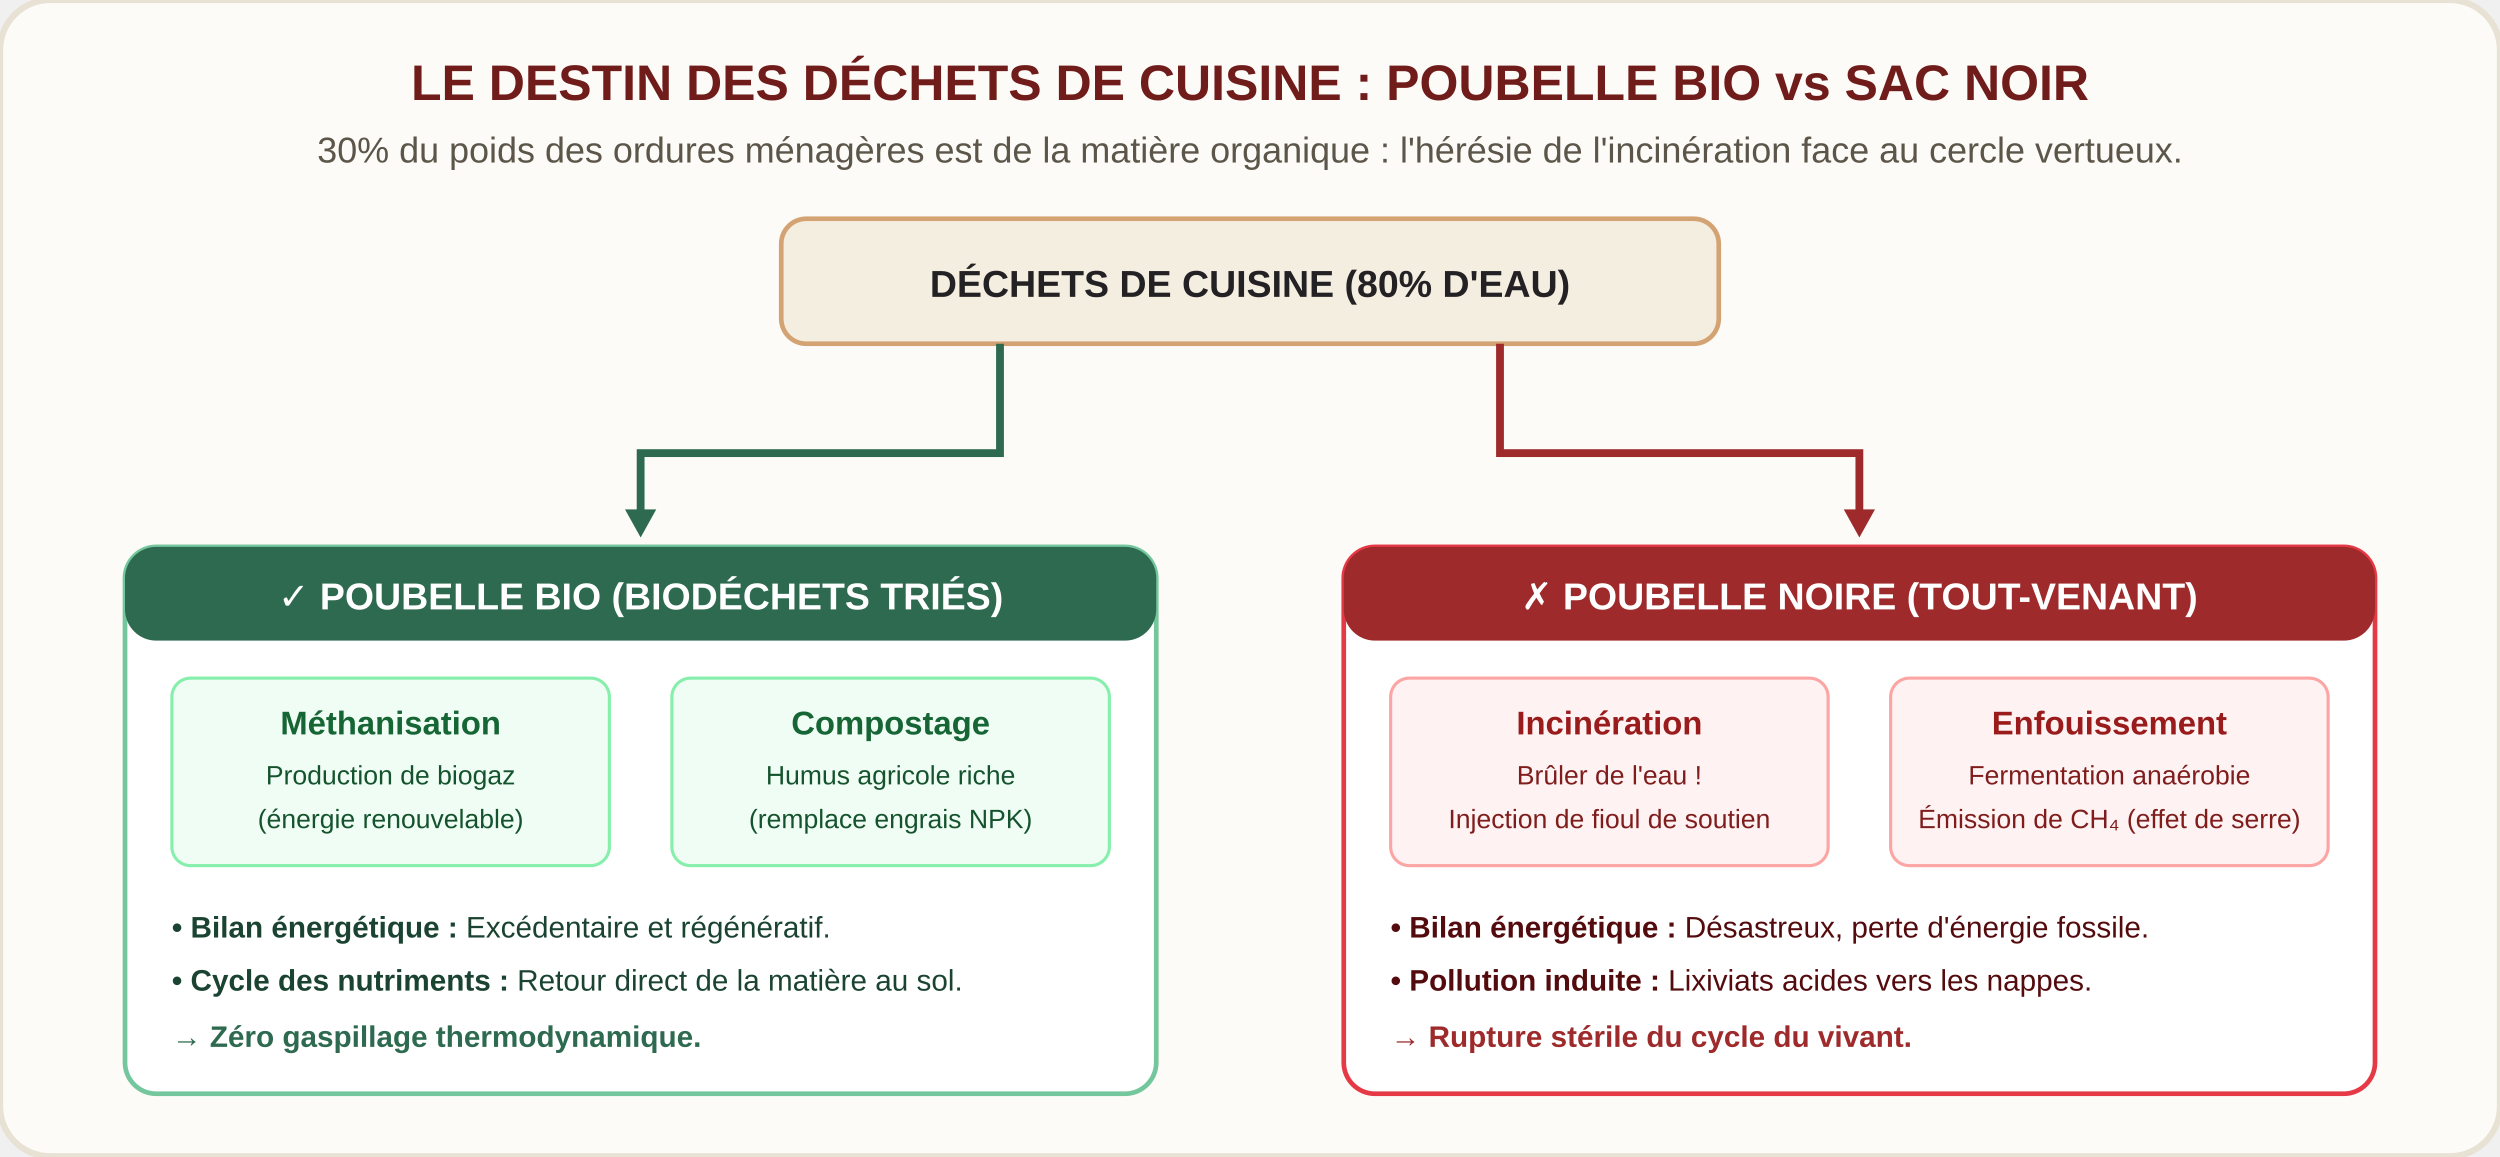
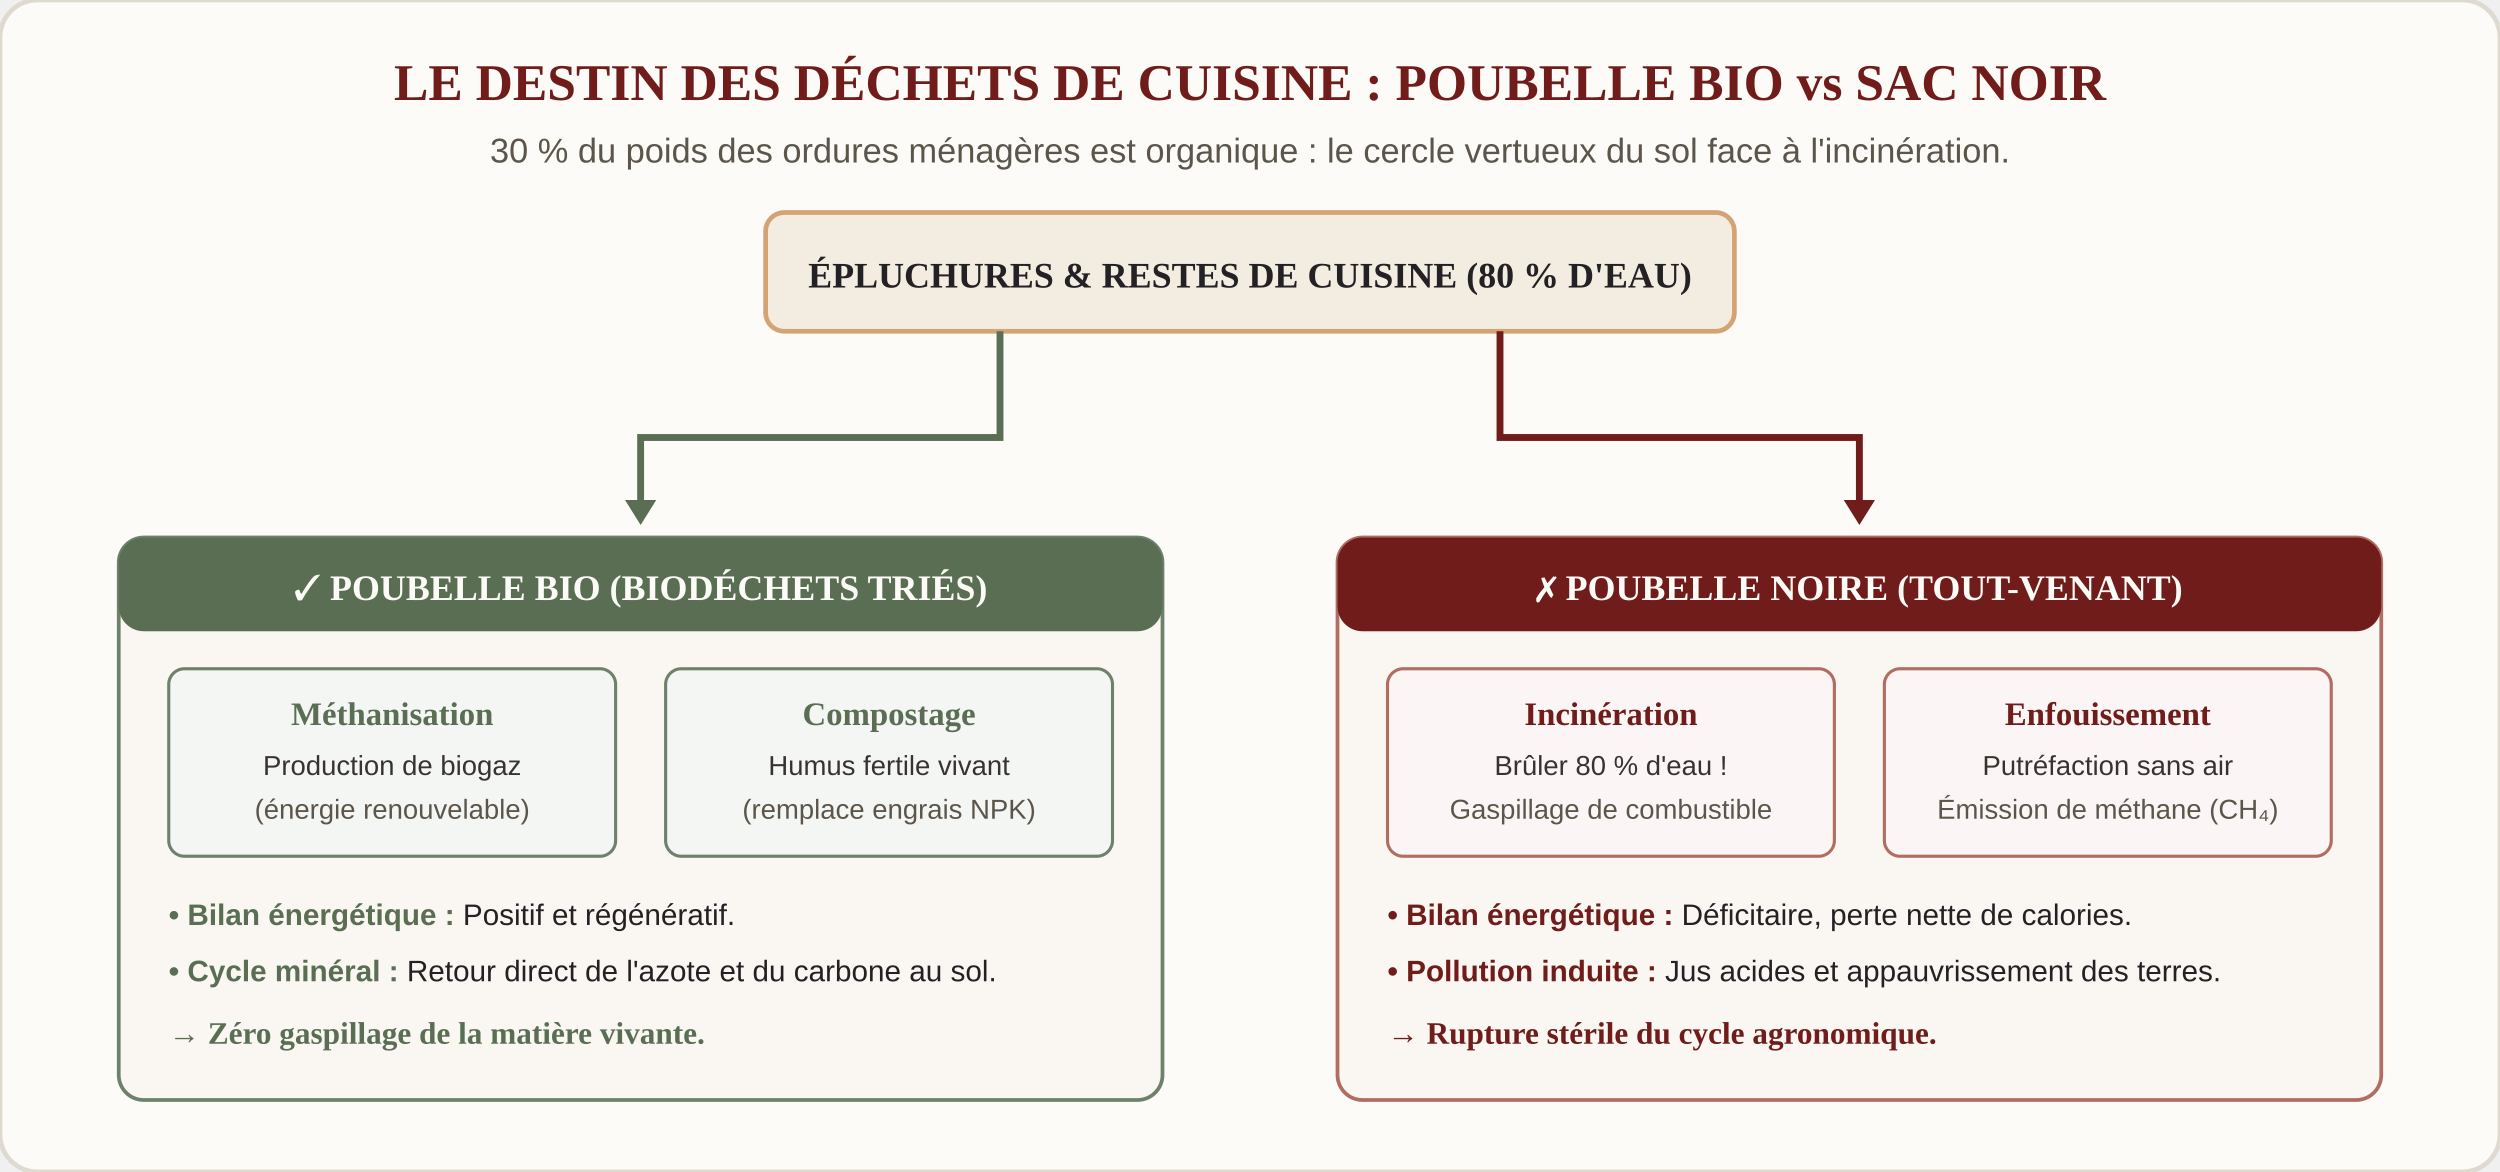
- <svg xmlns="http://www.w3.org/2000/svg" viewBox="0 0 800 370" width="100%" height="100%">
-   <rect width="800" height="370" rx="16" fill="#fcfbf7" stroke="#e8e2d5" stroke-width="2" />
-   <text x="400" y="32" font-family="Liberation Sans, Arial, sans-serif" font-size="16" font-weight="bold" fill="#701c1a" text-anchor="middle">LE DESTIN DES DÉCHETS DE CUISINE : POUBELLE BIO vs SAC NOIR</text>
-   <text x="400" y="52" font-family="Liberation Sans, Arial, sans-serif" font-size="11.5" fill="#5c5549" text-anchor="middle">30% du poids des ordures ménagères est de la matière organique : l'hérésie de l'incinération face au cercle vertueux.</text>
-   <rect x="250" y="70" width="300" height="40" rx="8" fill="#f4eee1" stroke="#d4a373" stroke-width="1.5" />
-   <text x="400" y="95" font-family="Liberation Sans, Arial, sans-serif" font-size="12" font-weight="bold" fill="#242124" text-anchor="middle">DÉCHETS DE CUISINE (80% D'EAU)</text>
-   <path d="M 320 110 L 320 145 L 205 145 L 205 165" fill="none" stroke="#2d6a4f" stroke-width="2.5" />
-   <polygon points="205,172 200,163 210,163" fill="#2d6a4f" />
-   <path d="M 480 110 L 480 145 L 595 145 L 595 165" fill="none" stroke="#9e2a2b" stroke-width="2.5" />
-   <polygon points="595,172 590,163 600,163" fill="#9e2a2b" />
-   <g transform="translate(40, 175)">
-     <rect width="330" height="175" rx="10" fill="#ffffff" stroke="#74c69d" stroke-width="1.5" />
-     <rect x="0" y="0" width="330" height="30" rx="10" fill="#2d6a4f" />
-     <text x="165" y="20" font-family="Liberation Sans, Arial, sans-serif" font-size="12" font-weight="bold" fill="#ffffff" text-anchor="middle">✓ POUBELLE BIO (BIODÉCHETS TRIÉS)</text>
-     <rect x="15" y="42" width="140" height="60" rx="6" fill="#f0fdf4" stroke="#86efac" stroke-width="1" />
-     <text x="85" y="60" font-family="Liberation Sans, Arial, sans-serif" font-size="10.5" font-weight="bold" fill="#166534" text-anchor="middle">Méthanisation</text>
-     <text x="85" y="76" font-family="Liberation Sans, Arial, sans-serif" font-size="8.5" fill="#14532d" text-anchor="middle">Production de biogaz</text>
-     <text x="85" y="90" font-family="Liberation Sans, Arial, sans-serif" font-size="8.5" fill="#14532d" text-anchor="middle">(énergie renouvelable)</text>
-     <rect x="175" y="42" width="140" height="60" rx="6" fill="#f0fdf4" stroke="#86efac" stroke-width="1" />
-     <text x="245" y="60" font-family="Liberation Sans, Arial, sans-serif" font-size="10.5" font-weight="bold" fill="#166534" text-anchor="middle">Compostage</text>
-     <text x="245" y="76" font-family="Liberation Sans, Arial, sans-serif" font-size="8.5" fill="#14532d" text-anchor="middle">Humus agricole riche</text>
-     <text x="245" y="90" font-family="Liberation Sans, Arial, sans-serif" font-size="8.5" fill="#14532d" text-anchor="middle">(remplace engrais NPK)</text>
-     <text x="15" y="125" font-family="Liberation Sans, Arial, sans-serif" font-size="9.5" fill="#1b4332">
-       <tspan font-weight="bold">• Bilan énergétique :</tspan> Excédentaire et régénératif.</text>
-     <text x="15" y="142" font-family="Liberation Sans, Arial, sans-serif" font-size="9.5" fill="#1b4332">
-       <tspan font-weight="bold">• Cycle des nutriments :</tspan> Retour direct de la matière au sol.</text>
-     <text x="15" y="160" font-family="Liberation Sans, Arial, sans-serif" font-size="9.5" font-weight="bold" fill="#2d6a4f">→ Zéro gaspillage thermodynamique.</text>
+ <svg xmlns="http://www.w3.org/2000/svg" viewBox="0 0 800 375" width="100%" height="100%">
+   <rect width="800" height="375" rx="12" fill="#fcfbf7" stroke="#dfdacf" stroke-width="1.5" />
+   <text x="400" y="32" font-family="Liberation Serif, Georgia, serif" font-size="16.5" font-weight="bold" fill="#701c1a" text-anchor="middle">LE DESTIN DES DÉCHETS DE CUISINE : POUBELLE BIO vs SAC NOIR</text>
+   <text x="400" y="52" font-family="Liberation Sans, Arial, sans-serif" font-size="11" fill="#5c5549" text-anchor="middle">30 % du poids des ordures ménagères est organique : le cercle vertueux du sol face à l'incinération.</text>
+   <rect x="245" y="68" width="310" height="38" rx="6" fill="#f2ece1" stroke="#d4a373" stroke-width="1.5" />
+   <text x="400" y="92" font-family="Liberation Serif, Georgia, serif" font-size="11.5" font-weight="bold" fill="#242124" text-anchor="middle">ÉPLUCHURES &amp; RESTES DE CUISINE (80 % D'EAU)</text>
+   <path d="M 320 106 L 320 140 L 205 140 L 205 162" fill="none" stroke="#5a6e54" stroke-width="2.2" />
+   <polygon points="205,168 200,160 210,160" fill="#5a6e54" />
+   <path d="M 480 106 L 480 140 L 595 140 L 595 162" fill="none" stroke="#701c1a" stroke-width="2.2" />
+   <polygon points="595,168 590,160 600,160" fill="#701c1a" />
+   <g transform="translate(38, 172)">
+     <rect width="334" height="180" rx="8" fill="#faf7f2" stroke="#6e826b" stroke-width="1.2" />
+     <rect x="0" y="0" width="334" height="30" rx="8" fill="#5a6e54" />
+     <text x="167" y="20" font-family="Liberation Serif, Georgia, serif" font-size="11.5" font-weight="bold" fill="#fcfbf7" text-anchor="middle">✓ POUBELLE BIO (BIODÉCHETS TRIÉS)</text>
+     <rect x="16" y="42" width="143" height="60" rx="5" fill="#f4f6f4" stroke="#6e826b" stroke-width="1" />
+     <text x="87.5" y="60" font-family="Liberation Serif, Georgia, serif" font-size="10.5" font-weight="bold" fill="#5a6e54" text-anchor="middle">Méthanisation</text>
+     <text x="87.5" y="76" font-family="Liberation Sans, Arial, sans-serif" font-size="8.8" fill="#383330" text-anchor="middle">Production de biogaz</text>
+     <text x="87.5" y="90" font-family="Liberation Sans, Arial, sans-serif" font-size="8.8" fill="#5c5549" text-anchor="middle">(énergie renouvelable)</text>
+     <rect x="175" y="42" width="143" height="60" rx="5" fill="#f4f6f4" stroke="#6e826b" stroke-width="1" />
+     <text x="246.5" y="60" font-family="Liberation Serif, Georgia, serif" font-size="10.5" font-weight="bold" fill="#5a6e54" text-anchor="middle">Compostage</text>
+     <text x="246.5" y="76" font-family="Liberation Sans, Arial, sans-serif" font-size="8.8" fill="#383330" text-anchor="middle">Humus fertile vivant</text>
+     <text x="246.5" y="90" font-family="Liberation Sans, Arial, sans-serif" font-size="8.8" fill="#5c5549" text-anchor="middle">(remplace engrais NPK)</text>
+     <text x="16" y="124" font-family="Liberation Sans, Arial, sans-serif" font-size="9.5" fill="#242124">
+       <tspan font-weight="bold" fill="#5a6e54">• Bilan énergétique :</tspan> Positif et régénératif.</text>
+     <text x="16" y="142" font-family="Liberation Sans, Arial, sans-serif" font-size="9.5" fill="#242124">
+       <tspan font-weight="bold" fill="#5a6e54">• Cycle minéral :</tspan> Retour direct de l'azote et du carbone au sol.</text>
+     <text x="16" y="162" font-family="Liberation Serif, Georgia, serif" font-size="10" font-weight="bold" fill="#5a6e54">→ Zéro gaspillage de la matière vivante.</text>
  </g>
-   <g transform="translate(430, 175)">
-     <rect width="330" height="175" rx="10" fill="#ffffff" stroke="#e63946" stroke-width="1.5" />
-     <rect x="0" y="0" width="330" height="30" rx="10" fill="#9e2a2b" />
-     <text x="165" y="20" font-family="Liberation Sans, Arial, sans-serif" font-size="12" font-weight="bold" fill="#ffffff" text-anchor="middle">✗ POUBELLE NOIRE (TOUT-VENANT)</text>
-     <rect x="15" y="42" width="140" height="60" rx="6" fill="#fef2f2" stroke="#fca5a5" stroke-width="1" />
-     <text x="85" y="60" font-family="Liberation Sans, Arial, sans-serif" font-size="10.5" font-weight="bold" fill="#991b1b" text-anchor="middle">Incinération</text>
-     <text x="85" y="76" font-family="Liberation Sans, Arial, sans-serif" font-size="8.5" fill="#7f1d1d" text-anchor="middle">Brûler de l'eau !</text>
-     <text x="85" y="90" font-family="Liberation Sans, Arial, sans-serif" font-size="8.5" fill="#7f1d1d" text-anchor="middle">Injection de fioul de soutien</text>
-     <rect x="175" y="42" width="140" height="60" rx="6" fill="#fef2f2" stroke="#fca5a5" stroke-width="1" />
-     <text x="245" y="60" font-family="Liberation Sans, Arial, sans-serif" font-size="10.5" font-weight="bold" fill="#991b1b" text-anchor="middle">Enfouissement</text>
-     <text x="245" y="76" font-family="Liberation Sans, Arial, sans-serif" font-size="8.5" fill="#7f1d1d" text-anchor="middle">Fermentation anaérobie</text>
-     <text x="245" y="90" font-family="Liberation Sans, Arial, sans-serif" font-size="8.5" fill="#7f1d1d" text-anchor="middle">Émission de CH₄ (effet de serre)</text>
-     <text x="15" y="125" font-family="Liberation Sans, Arial, sans-serif" font-size="9.5" fill="#540b0e">
-       <tspan font-weight="bold">• Bilan énergétique :</tspan> Désastreux, perte d'énergie fossile.</text>
-     <text x="15" y="142" font-family="Liberation Sans, Arial, sans-serif" font-size="9.5" fill="#540b0e">
-       <tspan font-weight="bold">• Pollution induite :</tspan> Lixiviats acides vers les nappes.</text>
-     <text x="15" y="160" font-family="Liberation Sans, Arial, sans-serif" font-size="9.5" font-weight="bold" fill="#9e2a2b">→ Rupture stérile du cycle du vivant.</text>
+   <g transform="translate(428, 172)">
+     <rect width="334" height="180" rx="8" fill="#faf7f2" stroke="#b06d60" stroke-width="1.2" />
+     <rect x="0" y="0" width="334" height="30" rx="8" fill="#701c1a" />
+     <text x="167" y="20" font-family="Liberation Serif, Georgia, serif" font-size="11.5" font-weight="bold" fill="#fcfbf7" text-anchor="middle">✗ POUBELLE NOIRE (TOUT-VENANT)</text>
+     <rect x="16" y="42" width="143" height="60" rx="5" fill="#fbf6f5" stroke="#b06d60" stroke-width="1" />
+     <text x="87.5" y="60" font-family="Liberation Serif, Georgia, serif" font-size="10.5" font-weight="bold" fill="#701c1a" text-anchor="middle">Incinération</text>
+     <text x="87.5" y="76" font-family="Liberation Sans, Arial, sans-serif" font-size="8.8" fill="#383330" text-anchor="middle">Brûler 80 % d'eau !</text>
+     <text x="87.5" y="90" font-family="Liberation Sans, Arial, sans-serif" font-size="8.8" fill="#5c5549" text-anchor="middle">Gaspillage de combustible</text>
+     <rect x="175" y="42" width="143" height="60" rx="5" fill="#fbf6f5" stroke="#b06d60" stroke-width="1" />
+     <text x="246.5" y="60" font-family="Liberation Serif, Georgia, serif" font-size="10.5" font-weight="bold" fill="#701c1a" text-anchor="middle">Enfouissement</text>
+     <text x="246.5" y="76" font-family="Liberation Sans, Arial, sans-serif" font-size="8.8" fill="#383330" text-anchor="middle">Putréfaction sans air</text>
+     <text x="246.5" y="90" font-family="Liberation Sans, Arial, sans-serif" font-size="8.8" fill="#5c5549" text-anchor="middle">Émission de méthane (CH₄)</text>
+     <text x="16" y="124" font-family="Liberation Sans, Arial, sans-serif" font-size="9.5" fill="#242124">
+       <tspan font-weight="bold" fill="#701c1a">• Bilan énergétique :</tspan> Déficitaire, perte nette de calories.</text>
+     <text x="16" y="142" font-family="Liberation Sans, Arial, sans-serif" font-size="9.5" fill="#242124">
+       <tspan font-weight="bold" fill="#701c1a">• Pollution induite :</tspan> Jus acides et appauvrissement des terres.</text>
+     <text x="16" y="162" font-family="Liberation Serif, Georgia, serif" font-size="10" font-weight="bold" fill="#701c1a">→ Rupture stérile du cycle agronomique.</text>
  </g>
</svg>
